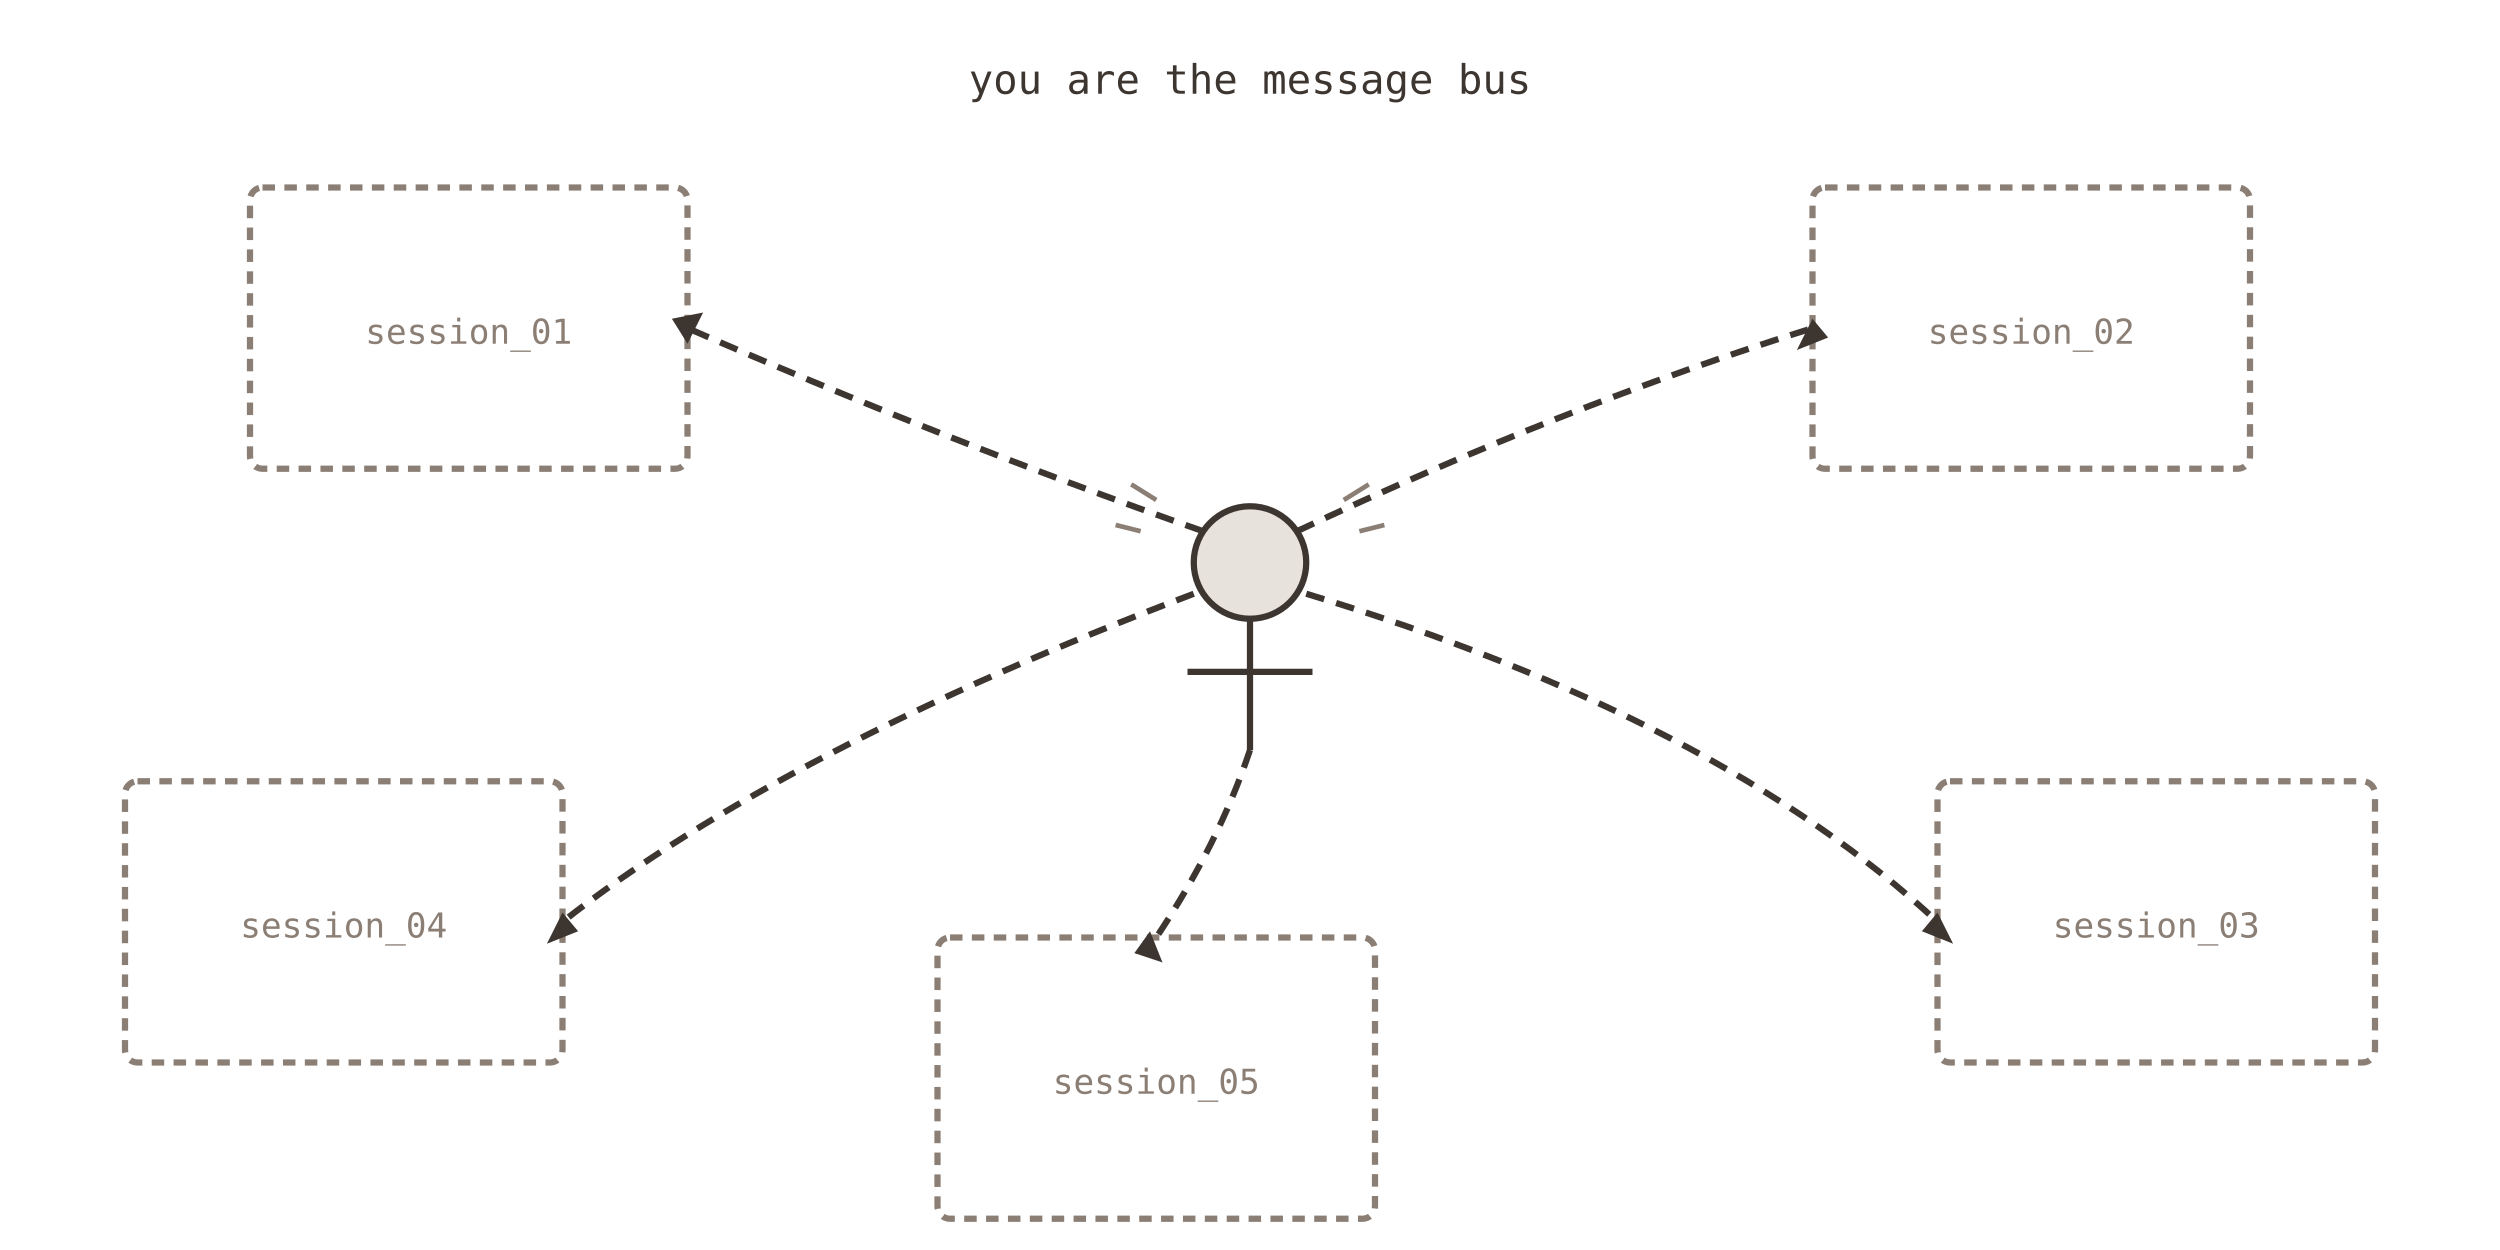
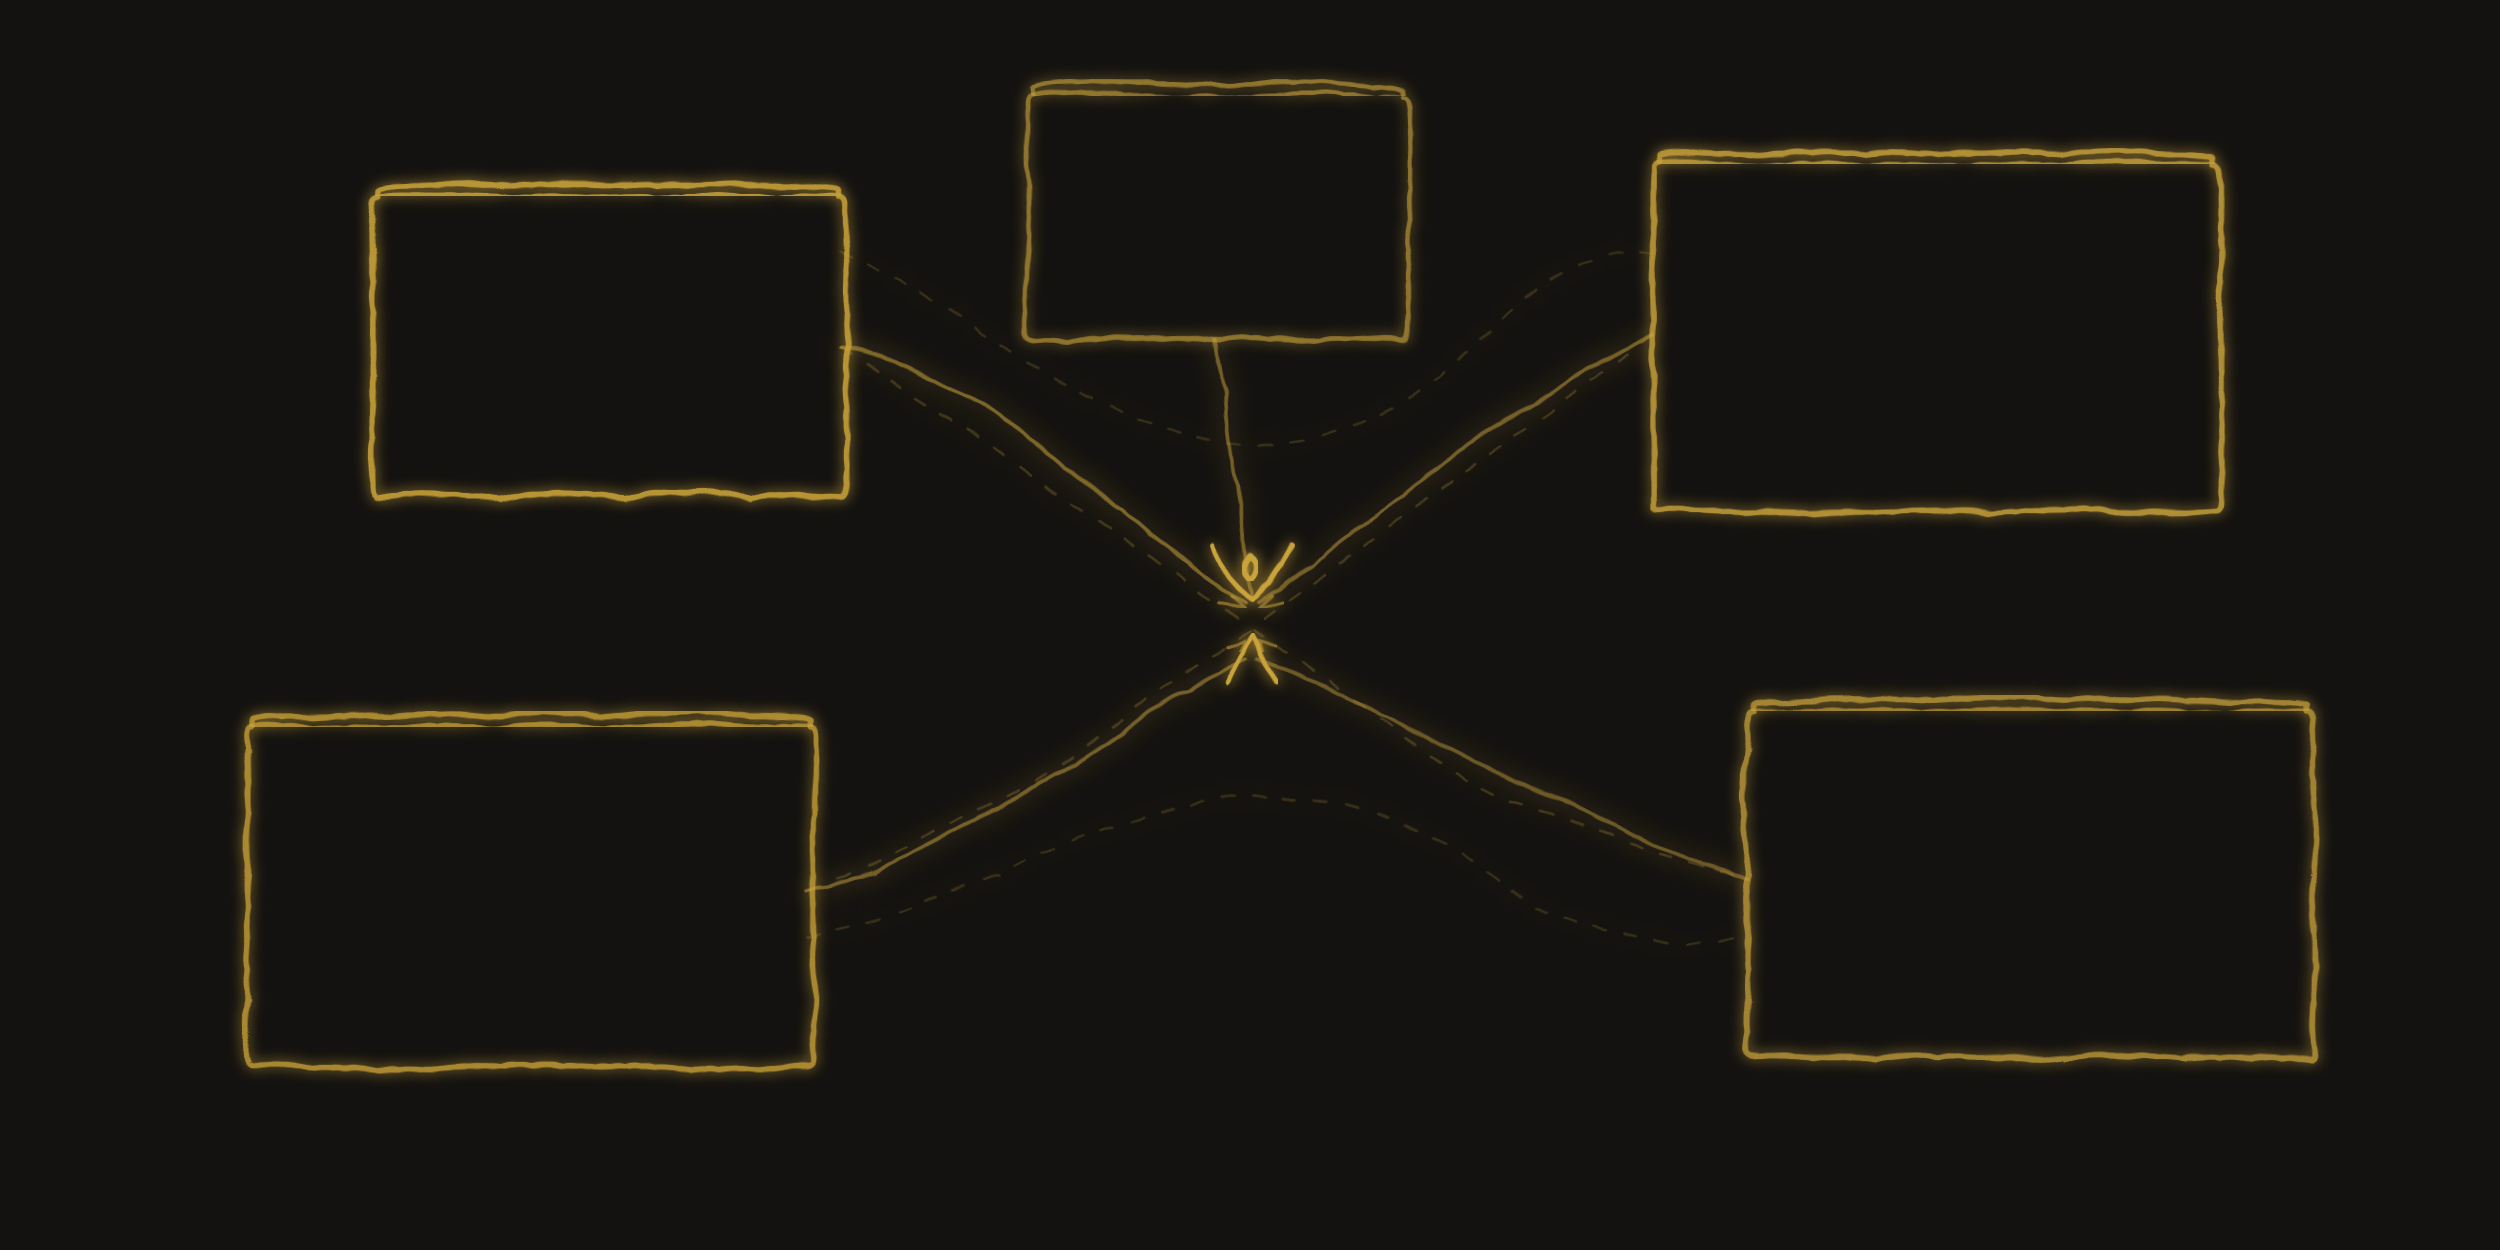
- <svg xmlns="http://www.w3.org/2000/svg" width="800" height="400" viewBox="0 0 800 400">
-   <rect x="80" y="60" width="140" height="90" rx="4" fill="none" stroke="#8B7E74" stroke-width="2" stroke-dasharray="4 3" />
-   <rect x="580" y="60" width="140" height="90" rx="4" fill="none" stroke="#8B7E74" stroke-width="2" stroke-dasharray="4 3" />
-   <rect x="620" y="250" width="140" height="90" rx="4" fill="none" stroke="#8B7E74" stroke-width="2" stroke-dasharray="4 3" />
-   <rect x="40" y="250" width="140" height="90" rx="4" fill="none" stroke="#8B7E74" stroke-width="2" stroke-dasharray="4 3" />
-   <rect x="300" y="300" width="140" height="90" rx="4" fill="none" stroke="#8B7E74" stroke-width="2" stroke-dasharray="4 3" />
-   <text x="150" y="110" font-family="monospace" font-size="11" fill="#8B7E74" text-anchor="middle">session_01</text>
-   <text x="650" y="110" font-family="monospace" font-size="11" fill="#8B7E74" text-anchor="middle">session_02</text>
-   <text x="690" y="300" font-family="monospace" font-size="11" fill="#8B7E74" text-anchor="middle">session_03</text>
-   <text x="110" y="300" font-family="monospace" font-size="11" fill="#8B7E74" text-anchor="middle">session_04</text>
-   <text x="370" y="350" font-family="monospace" font-size="11" fill="#8B7E74" text-anchor="middle">session_05</text>
-   <circle cx="400" cy="180" r="18" fill="#E8E2DC" stroke="#3D3530" stroke-width="2" />
-   <line x1="400" y1="198" x2="400" y2="240" stroke="#3D3530" stroke-width="2" />
-   <line x1="380" y1="215" x2="420" y2="215" stroke="#3D3530" stroke-width="2" />
-   <path d="M385 170 Q300 140 220 105" fill="none" stroke="#3D3530" stroke-width="2" stroke-dasharray="6 4" />
-   <path d="M415 170 Q500 130 580 105" fill="none" stroke="#3D3530" stroke-width="2" stroke-dasharray="6 4" />
-   <path d="M418 190 Q550 230 620 295" fill="none" stroke="#3D3530" stroke-width="2" stroke-dasharray="6 4" />
-   <path d="M382 190 Q250 240 180 295" fill="none" stroke="#3D3530" stroke-width="2" stroke-dasharray="6 4" />
-   <path d="M400 240 Q390 270 370 300" fill="none" stroke="#3D3530" stroke-width="2" stroke-dasharray="6 4" />
-   <polygon points="215,102 225,100 220,110" fill="#3D3530" />
-   <polygon points="580,102 575,112 585,108" fill="#3D3530" />
-   <polygon points="620,292 625,302 615,298" fill="#3D3530" />
-   <polygon points="180,292 175,302 185,298" fill="#3D3530" />
-   <polygon points="368,298 372,308 363,305" fill="#3D3530" />
-   <line x1="430" y1="160" x2="438" y2="155" stroke="#8B7E74" stroke-width="1.5" />
-   <line x1="435" y1="170" x2="443" y2="168" stroke="#8B7E74" stroke-width="1.5" />
-   <line x1="370" y1="160" x2="362" y2="155" stroke="#8B7E74" stroke-width="1.5" />
-   <line x1="365" y1="170" x2="357" y2="168" stroke="#8B7E74" stroke-width="1.5" />
-   <text x="400" y="30" font-family="monospace" font-size="13" fill="#3D3530" text-anchor="middle">you are the message bus</text>
+ <svg xmlns="http://www.w3.org/2000/svg" viewBox="0 0 800 400">
+   <rect width="800" height="400" fill="#141210" />
+   <defs>
+     <filter id="glow" x="-20%" y="-20%" width="140%" height="140%">
+       <feGaussianBlur stdDeviation="2" result="blur" />
+       <feMerge>
+         <feMergeNode in="blur" />
+         <feMergeNode in="SourceGraphic" />
+       </feMerge>
+     </filter>
+     <filter id="glow-soft" x="-20%" y="-20%" width="140%" height="140%">
+       <feGaussianBlur stdDeviation="3.5" result="blur" />
+       <feMerge>
+         <feMergeNode in="blur" />
+         <feMergeNode in="SourceGraphic" />
+       </feMerge>
+     </filter>
+     <filter id="rough" x="-10%" y="-10%" width="120%" height="120%">
+       <feTurbulence type="turbulence" baseFrequency="0.025" numOctaves="4" seed="7" result="noise" />
+       <feDisplacementMap in="SourceGraphic" in2="noise" scale="3.5" xChannelSelector="R" yChannelSelector="G" />
+     </filter>
+   </defs>
+   <g filter="url(#glow)">
+     <path d="M120,60 Q118,58 195,58 Q270,58 268,60 L268,62 L120,62 Z" fill="none" stroke="#C9A33A" stroke-width="1.8" stroke-linecap="round" stroke-linejoin="round" opacity="0.85" filter="url(#rough)" />
+     <path d="M120,62 Q118,62 118,65 L118,155 Q118,158 120,158 L268,158 Q270,158 270,155 L270,65 Q270,62 268,62" fill="none" stroke="#C9A33A" stroke-width="1.8" stroke-linecap="round" stroke-linejoin="round" opacity="0.85" filter="url(#rough)" />
+     <path d="M132,78 L180,78" fill="none" stroke="#C9A33A" stroke-width="1" stroke-linecap="round" opacity="0.4" filter="url(#rough)" />
+     <path d="M132,90 L210,90" fill="none" stroke="#C9A33A" stroke-width="1" stroke-linecap="round" opacity="0.35" filter="url(#rough)" />
+     <path d="M132,102 L195,102" fill="none" stroke="#C9A33A" stroke-width="1" stroke-linecap="round" opacity="0.3" filter="url(#rough)" />
+     <path d="M132,114 L220,114" fill="none" stroke="#C9A33A" stroke-width="1" stroke-linecap="round" opacity="0.25" filter="url(#rough)" />
+   </g>
+   <g filter="url(#glow)">
+     <path d="M530,50 Q528,48 620,48 Q710,48 708,50 L708,52 L530,52 Z" fill="none" stroke="#C9A33A" stroke-width="1.8" stroke-linecap="round" stroke-linejoin="round" opacity="0.8" filter="url(#rough)" />
+     <path d="M530,52 Q528,52 528,55 L528,160 Q528,163 530,163 L708,163 Q710,163 710,160 L710,55 Q710,52 708,52" fill="none" stroke="#C9A33A" stroke-width="1.8" stroke-linecap="round" stroke-linejoin="round" opacity="0.8" filter="url(#rough)" />
+     <path d="M542,68 L620,68" fill="none" stroke="#C9A33A" stroke-width="1" stroke-linecap="round" opacity="0.4" filter="url(#rough)" />
+     <path d="M542,80 L660,80" fill="none" stroke="#C9A33A" stroke-width="1" stroke-linecap="round" opacity="0.35" filter="url(#rough)" />
+     <path d="M542,92 L640,92" fill="none" stroke="#C9A33A" stroke-width="1" stroke-linecap="round" opacity="0.3" filter="url(#rough)" />
+   </g>
+   <g filter="url(#glow)">
+     <path d="M80,230 Q78,228 170,228 Q260,228 258,230 L258,232 L80,232 Z" fill="none" stroke="#C9A33A" stroke-width="1.8" stroke-linecap="round" stroke-linejoin="round" opacity="0.75" filter="url(#rough)" />
+     <path d="M80,232 Q78,232 78,235 L78,338 Q78,341 80,341 L258,341 Q260,341 260,338 L260,235 Q260,232 258,232" fill="none" stroke="#C9A33A" stroke-width="1.8" stroke-linecap="round" stroke-linejoin="round" opacity="0.75" filter="url(#rough)" />
+     <path d="M92,248 L170,248" fill="none" stroke="#C9A33A" stroke-width="1" stroke-linecap="round" opacity="0.35" filter="url(#rough)" />
+     <path d="M92,260 L200,260" fill="none" stroke="#C9A33A" stroke-width="1" stroke-linecap="round" opacity="0.3" filter="url(#rough)" />
+     <path d="M92,272 L185,272" fill="none" stroke="#C9A33A" stroke-width="1" stroke-linecap="round" opacity="0.25" filter="url(#rough)" />
+   </g>
+   <g filter="url(#glow)">
+     <path d="M560,225 Q558,223 650,223 Q740,223 738,225 L738,227 L560,227 Z" fill="none" stroke="#C9A33A" stroke-width="1.8" stroke-linecap="round" stroke-linejoin="round" opacity="0.7" filter="url(#rough)" />
+     <path d="M560,227 Q558,227 558,230 L558,335 Q558,338 560,338 L738,338 Q740,338 740,335 L740,230 Q740,227 738,227" fill="none" stroke="#C9A33A" stroke-width="1.8" stroke-linecap="round" stroke-linejoin="round" opacity="0.7" filter="url(#rough)" />
+     <path d="M572,243 L650,243" fill="none" stroke="#C9A33A" stroke-width="1" stroke-linecap="round" opacity="0.35" filter="url(#rough)" />
+     <path d="M572,255 L690,255" fill="none" stroke="#C9A33A" stroke-width="1" stroke-linecap="round" opacity="0.3" filter="url(#rough)" />
+   </g>
+   <g filter="url(#glow)">
+     <path d="M330,28 Q328,26 390,26 Q450,26 448,28 L448,30 L330,30 Z" fill="none" stroke="#C9A33A" stroke-width="1.5" stroke-linecap="round" stroke-linejoin="round" opacity="0.6" filter="url(#rough)" />
+     <path d="M330,30 Q328,30 328,33 L328,105 Q328,108 330,108 L448,108 Q450,108 450,105 L450,33 Q450,30 448,30" fill="none" stroke="#C9A33A" stroke-width="1.5" stroke-linecap="round" stroke-linejoin="round" opacity="0.6" filter="url(#rough)" />
+     <path d="M340,45 L405,45" fill="none" stroke="#C9A33A" stroke-width="0.9" stroke-linecap="round" opacity="0.3" filter="url(#rough)" />
+     <path d="M340,55 L420,55" fill="none" stroke="#C9A33A" stroke-width="0.9" stroke-linecap="round" opacity="0.25" filter="url(#rough)" />
+   </g>
+   <g filter="url(#glow-soft)">
+     <path d="M268,110 C320,120 360,170 398,192" fill="none" stroke="#C9A33A" stroke-width="1.2" stroke-linecap="round" opacity="0.55" filter="url(#rough)" />
+     <path d="M528,106 C480,130 440,165 402,192" fill="none" stroke="#C9A33A" stroke-width="1.2" stroke-linecap="round" opacity="0.5" filter="url(#rough)" />
+     <path d="M258,285 C310,270 360,230 398,210" fill="none" stroke="#C9A33A" stroke-width="1.2" stroke-linecap="round" opacity="0.5" filter="url(#rough)" />
+     <path d="M558,280 C510,265 450,230 402,210" fill="none" stroke="#C9A33A" stroke-width="1.2" stroke-linecap="round" opacity="0.45" filter="url(#rough)" />
+     <path d="M389,108 C393,140 397,165 400,190" fill="none" stroke="#C9A33A" stroke-width="1.2" stroke-linecap="round" opacity="0.5" filter="url(#rough)" />
+     <path d="M268,110 C330,150 400,200 470,250 Q520,270 558,280" fill="none" stroke="#C9A33A" stroke-width="0.8" stroke-linecap="round" opacity="0.25" filter="url(#rough)" stroke-dasharray="4,6" />
+     <path d="M528,106 C470,150 400,200 330,250 Q290,270 258,285" fill="none" stroke="#C9A33A" stroke-width="0.8" stroke-linecap="round" opacity="0.25" filter="url(#rough)" stroke-dasharray="4,6" />
+     <path d="M268,80 C320,100 400,195 480,100 Q510,75 528,80" fill="none" stroke="#C9A33A" stroke-width="0.8" stroke-linecap="round" opacity="0.2" filter="url(#rough)" stroke-dasharray="4,6" />
+     <path d="M258,300 C320,290 400,210 490,290 Q530,305 558,300" fill="none" stroke="#C9A33A" stroke-width="0.8" stroke-linecap="round" opacity="0.2" filter="url(#rough)" stroke-dasharray="4,6" />
+   </g>
+   <g filter="url(#glow)">
+     <path d="M400,185 Q396,181 400,177 Q404,181 400,185 Z" fill="none" stroke="#C9A33A" stroke-width="1.8" stroke-linecap="round" stroke-linejoin="round" opacity="1" filter="url(#rough)" />
+     <path d="M400,186 L400,202" fill="none" stroke="#C9A33A" stroke-width="1.8" stroke-linecap="round" opacity="1" filter="url(#rough)" />
+     <path d="M400,191 C396,188 390,180 387,174" fill="none" stroke="#C9A33A" stroke-width="1.5" stroke-linecap="round" opacity="1" filter="url(#rough)" />
+     <path d="M400,191 C404,188 410,180 413,174" fill="none" stroke="#C9A33A" stroke-width="1.5" stroke-linecap="round" opacity="1" filter="url(#rough)" />
+     <path d="M400,202 C397,208 394,214 392,218" fill="none" stroke="#C9A33A" stroke-width="1.5" stroke-linecap="round" opacity="1" filter="url(#rough)" />
+     <path d="M400,202 C403,208 406,214 408,218" fill="none" stroke="#C9A33A" stroke-width="1.5" stroke-linecap="round" opacity="1" filter="url(#rough)" />
+   </g>
+   <g filter="url(#glow)" opacity="0.6">
+     <path d="M394,190 L398,194 L390,192" fill="none" stroke="#C9A33A" stroke-width="1" stroke-linecap="round" stroke-linejoin="round" filter="url(#rough)" />
+     <path d="M406,190 L402,194 L410,192" fill="none" stroke="#C9A33A" stroke-width="1" stroke-linecap="round" stroke-linejoin="round" filter="url(#rough)" />
+     <path d="M396,208 L398,204 L392,206" fill="none" stroke="#C9A33A" stroke-width="1" stroke-linecap="round" stroke-linejoin="round" filter="url(#rough)" />
+     <path d="M404,208 L402,204 L408,206" fill="none" stroke="#C9A33A" stroke-width="1" stroke-linecap="round" stroke-linejoin="round" filter="url(#rough)" />
+   </g>
</svg>
